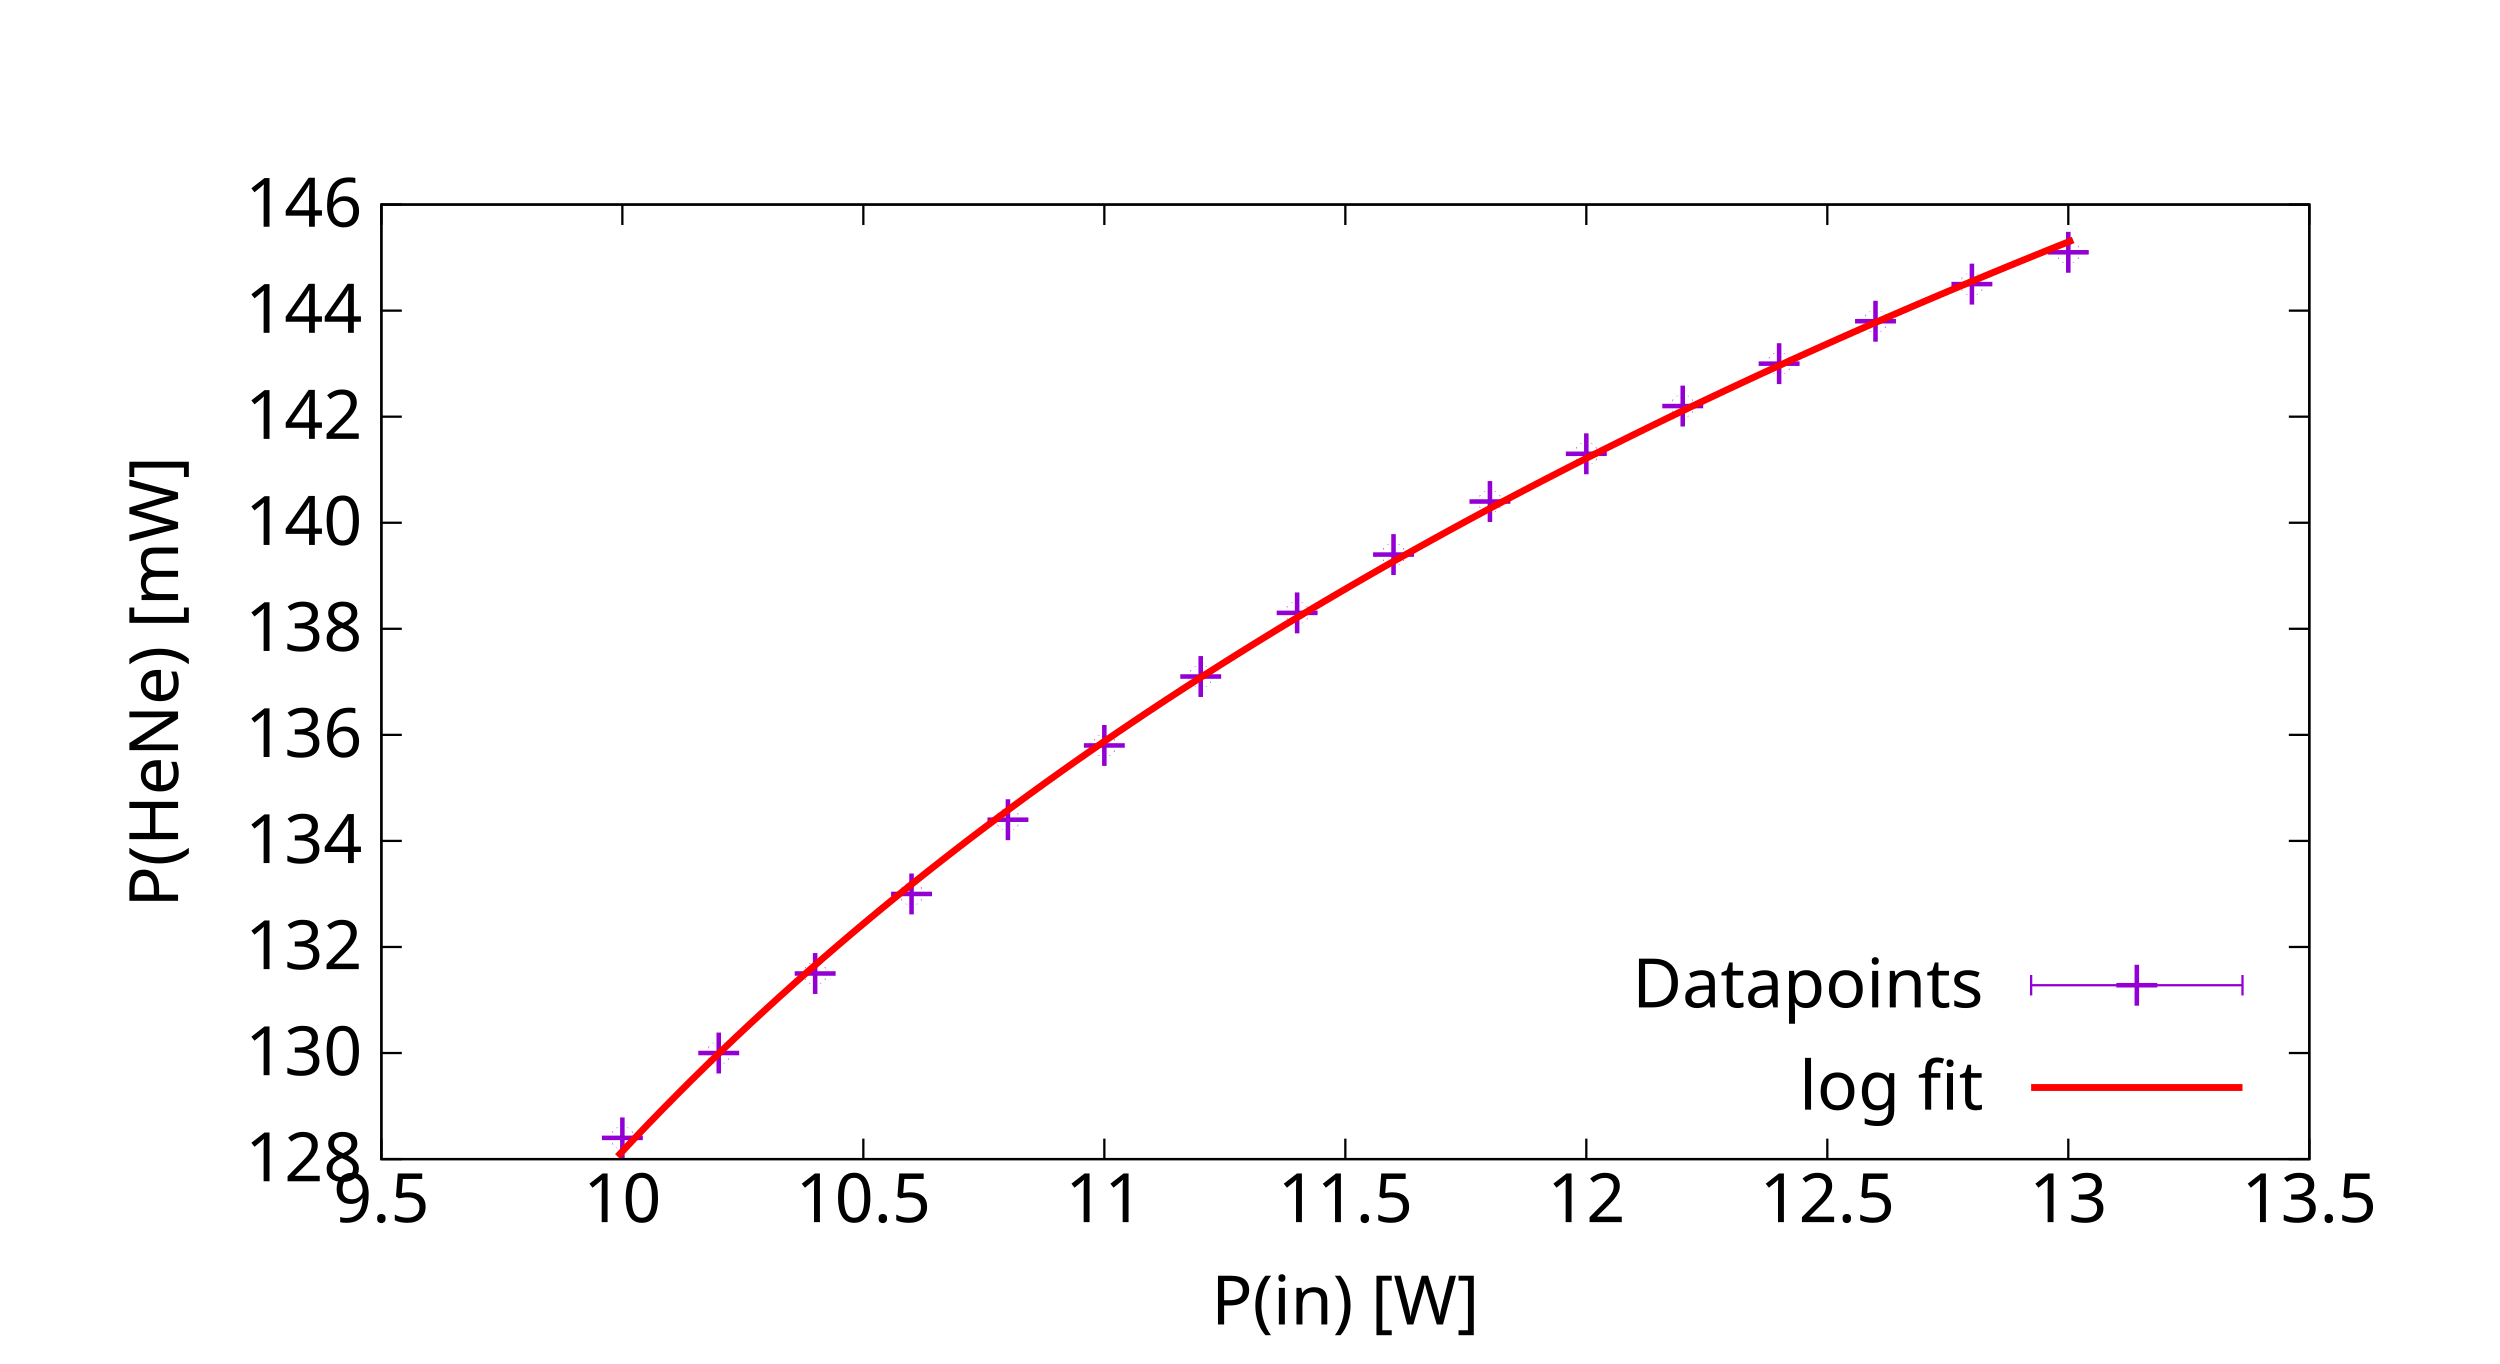
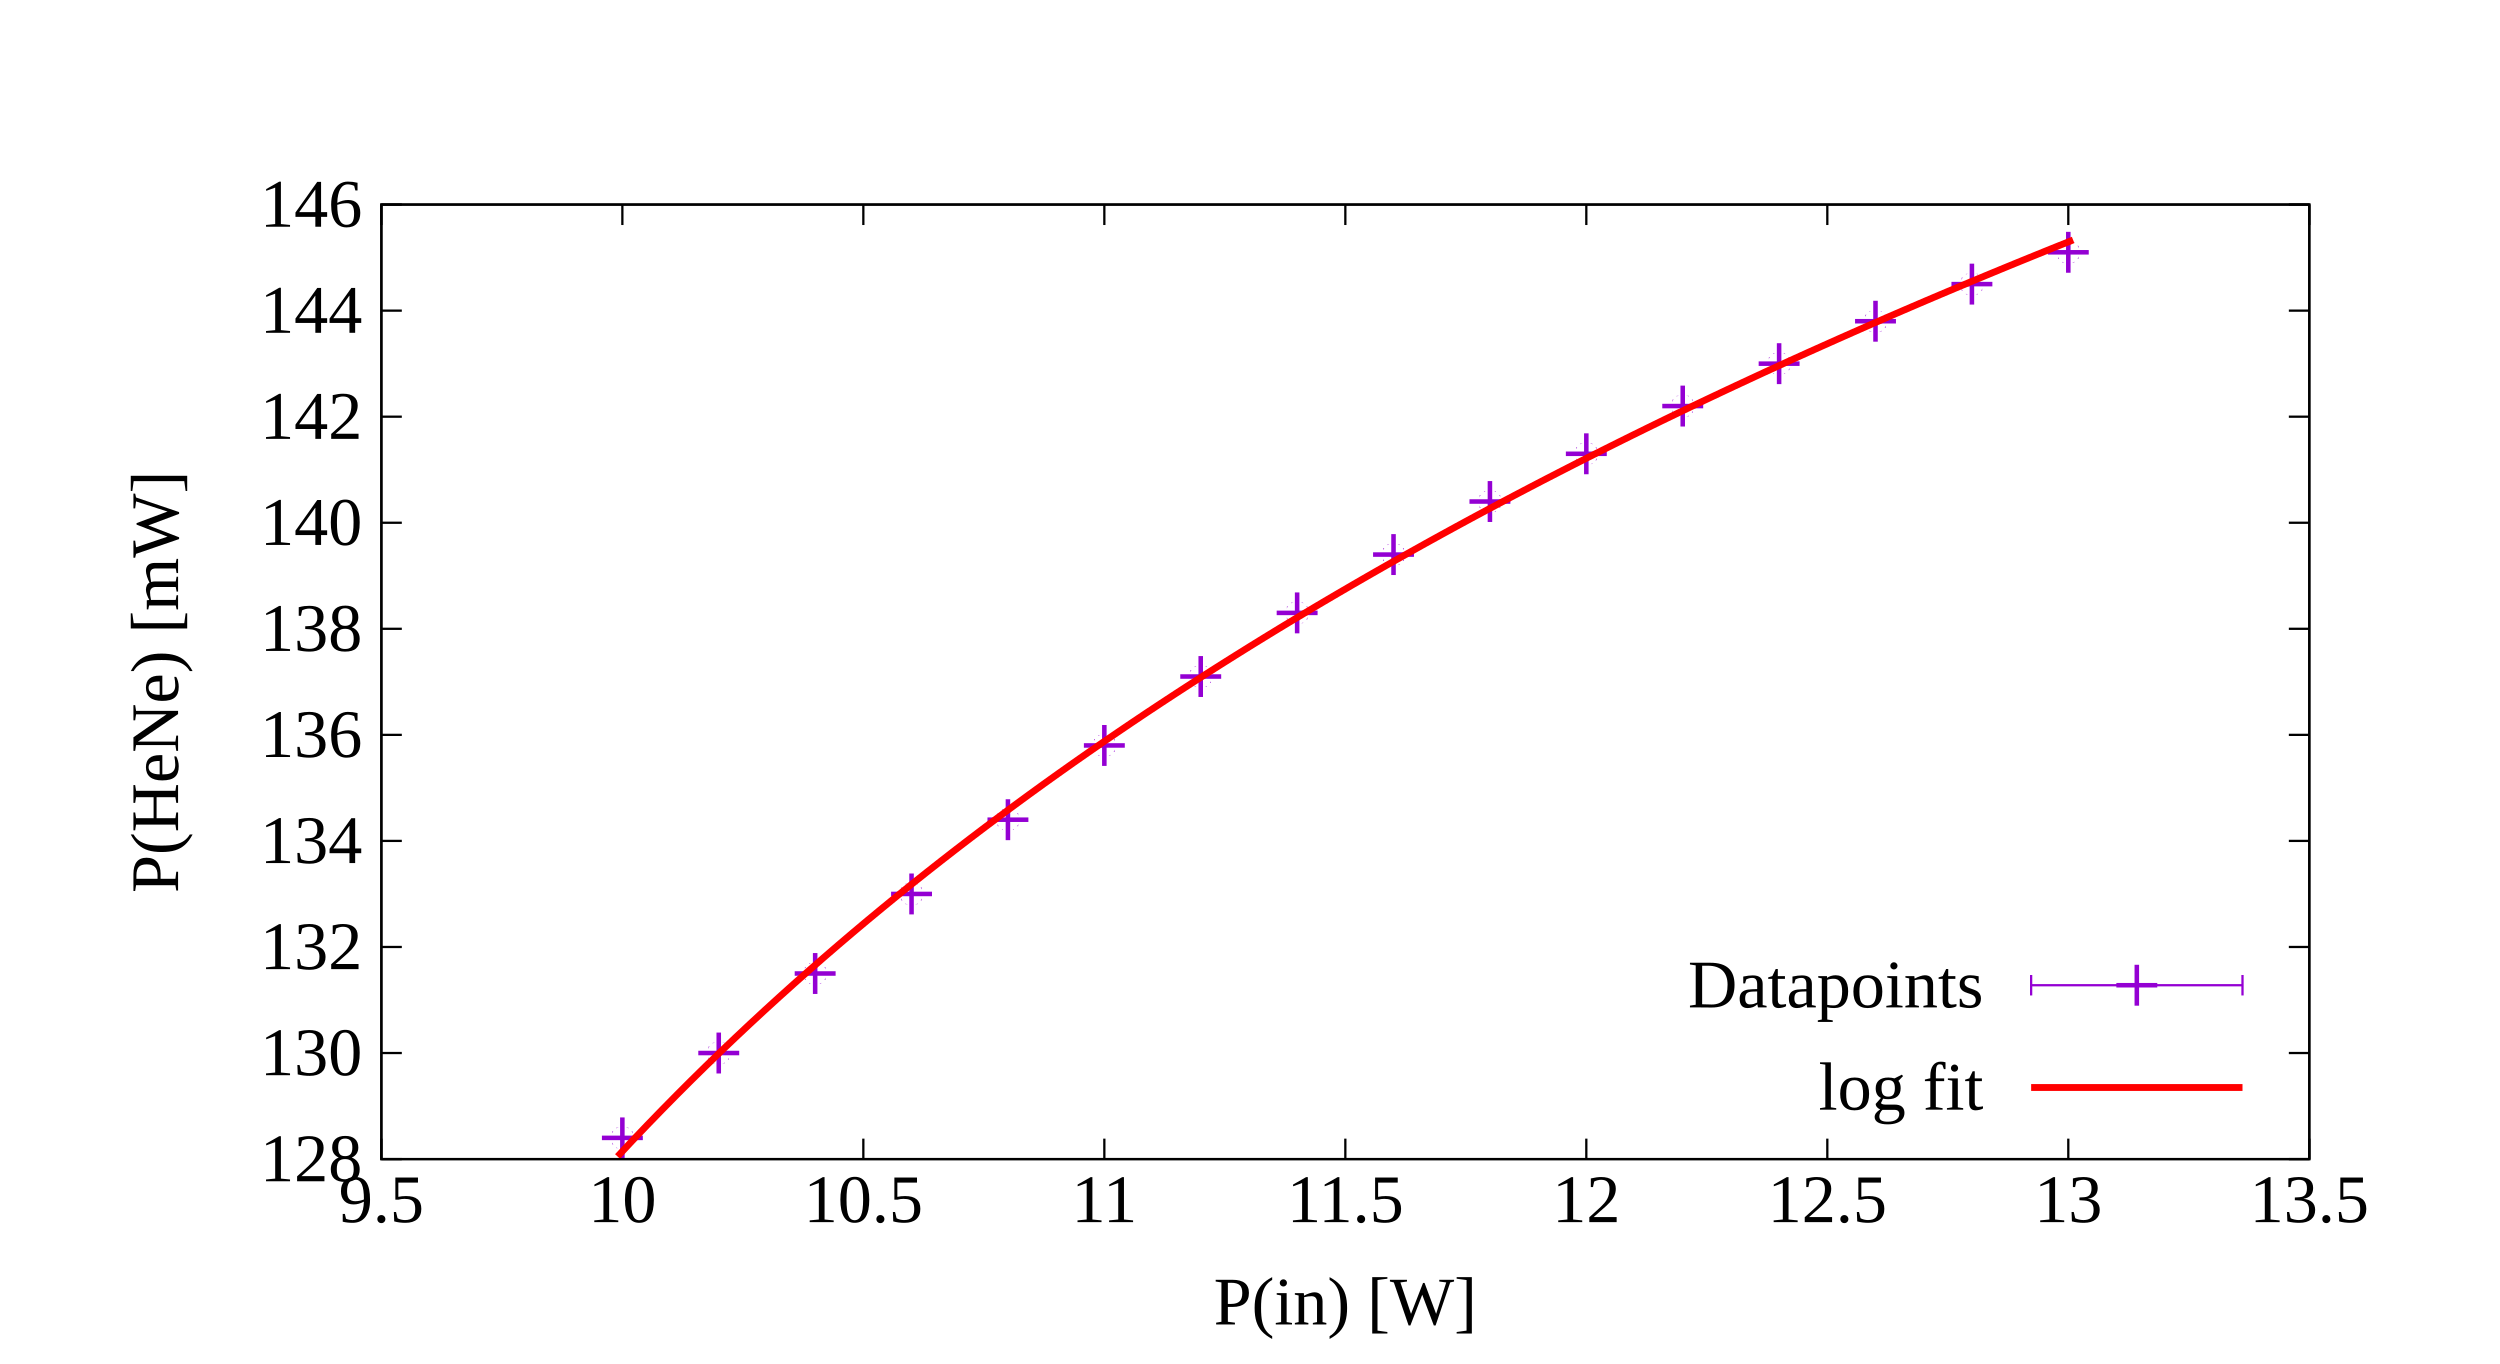
<svg xmlns="http://www.w3.org/2000/svg" xmlns:xlink="http://www.w3.org/1999/xlink" width="1100" height="600" viewBox="0 0 1100 600">
  <g id="gnuplot_canvas">
    <rect x="0" y="0" width="1100" height="600" fill="none" />
    <defs>
      <circle id="gpDot" r="0.5" stroke-width="0.5" stroke="currentColor" />
      <path id="gpPt0" stroke-width="0.222" stroke="currentColor" d="M-1,0 h2 M0,-1 v2" />
      <path id="gpPt1" stroke-width="0.222" stroke="currentColor" d="M-1,-1 L1,1 M1,-1 L-1,1" />
      <path id="gpPt2" stroke-width="0.222" stroke="currentColor" d="M-1,0 L1,0 M0,-1 L0,1 M-1,-1 L1,1 M-1,1 L1,-1" />
      <rect id="gpPt3" stroke-width="0.222" stroke="currentColor" x="-1" y="-1" width="2" height="2" />
      <rect id="gpPt4" stroke-width="0.222" stroke="currentColor" fill="currentColor" x="-1" y="-1" width="2" height="2" />
      <circle id="gpPt5" stroke-width="0.222" stroke="currentColor" cx="0" cy="0" r="1" />
      <use xlink:href="#gpPt5" id="gpPt6" fill="currentColor" stroke="none" />
      <path id="gpPt7" stroke-width="0.222" stroke="currentColor" d="M0,-1.33 L-1.33,0.67 L1.33,0.67 z" />
      <use xlink:href="#gpPt7" id="gpPt8" fill="currentColor" stroke="none" />
      <use xlink:href="#gpPt7" id="gpPt9" stroke="currentColor" transform="rotate(180)" />
      <use xlink:href="#gpPt9" id="gpPt10" fill="currentColor" stroke="none" />
      <use xlink:href="#gpPt3" id="gpPt11" stroke="currentColor" transform="rotate(45)" />
      <use xlink:href="#gpPt11" id="gpPt12" fill="currentColor" stroke="none" />
      <path id="gpPt13" stroke-width="0.222" stroke="currentColor" d="M0,1.330 L1.265,0.411 L0.782,-1.067 L-0.782,-1.076 L-1.265,0.411 z" />
      <use xlink:href="#gpPt13" id="gpPt14" fill="currentColor" stroke="none" />
      <filter id="textbox" filterUnits="objectBoundingBox" x="0" y="0" height="1" width="1">
        <feFlood flood-color="white" flood-opacity="1" result="bgnd" />
        <feComposite in="SourceGraphic" in2="bgnd" operator="atop" />
      </filter>
      <filter id="greybox" filterUnits="objectBoundingBox" x="0" y="0" height="1" width="1">
        <feFlood flood-color="lightgrey" flood-opacity="1" result="grey" />
        <feComposite in="SourceGraphic" in2="grey" operator="atop" />
      </filter>
    </defs>
    <g fill="none" color="white" stroke="currentColor" stroke-width="1.00" stroke-linecap="butt" stroke-linejoin="miter">
</g>
    <g fill="none" color="black" stroke="currentColor" stroke-width="1.00" stroke-linecap="butt" stroke-linejoin="miter">
      <path stroke="black" d="M167.80,510.00 L176.80,510.00 M1016.09,510.00 L1007.09,510.00  " />
-       <g transform="translate(159.41,519.75)" stroke="none" fill="black" font-family="Computer Modern" font-size="30.00" text-anchor="end">
-         <text>
-           <tspan font-family="Computer Modern"> 128</tspan>
+       <g transform="translate(159.41,519.75)" stroke="none" fill="black" font-family="Times New Roman" font-size="30.00" text-anchor="end">
+         <text>
+           <tspan font-family="Times New Roman"> 128</tspan>
        </text>
      </g>
    </g>
    <g fill="none" color="black" stroke="currentColor" stroke-width="1.00" stroke-linecap="butt" stroke-linejoin="miter">
      <path stroke="black" d="M167.80,463.33 L176.80,463.33 M1016.09,463.33 L1007.09,463.33  " />
-       <g transform="translate(159.41,473.08)" stroke="none" fill="black" font-family="Computer Modern" font-size="30.00" text-anchor="end">
-         <text>
-           <tspan font-family="Computer Modern"> 130</tspan>
+       <g transform="translate(159.41,473.08)" stroke="none" fill="black" font-family="Times New Roman" font-size="30.00" text-anchor="end">
+         <text>
+           <tspan font-family="Times New Roman"> 130</tspan>
        </text>
      </g>
    </g>
    <g fill="none" color="black" stroke="currentColor" stroke-width="1.00" stroke-linecap="butt" stroke-linejoin="miter">
      <path stroke="black" d="M167.80,416.67 L176.80,416.67 M1016.09,416.67 L1007.09,416.67  " />
-       <g transform="translate(159.41,426.42)" stroke="none" fill="black" font-family="Computer Modern" font-size="30.00" text-anchor="end">
-         <text>
-           <tspan font-family="Computer Modern"> 132</tspan>
+       <g transform="translate(159.41,426.42)" stroke="none" fill="black" font-family="Times New Roman" font-size="30.00" text-anchor="end">
+         <text>
+           <tspan font-family="Times New Roman"> 132</tspan>
        </text>
      </g>
    </g>
    <g fill="none" color="black" stroke="currentColor" stroke-width="1.00" stroke-linecap="butt" stroke-linejoin="miter">
      <path stroke="black" d="M167.80,370.00 L176.80,370.00 M1016.09,370.00 L1007.09,370.00  " />
-       <g transform="translate(159.41,379.75)" stroke="none" fill="black" font-family="Computer Modern" font-size="30.00" text-anchor="end">
-         <text>
-           <tspan font-family="Computer Modern"> 134</tspan>
+       <g transform="translate(159.41,379.75)" stroke="none" fill="black" font-family="Times New Roman" font-size="30.00" text-anchor="end">
+         <text>
+           <tspan font-family="Times New Roman"> 134</tspan>
        </text>
      </g>
    </g>
    <g fill="none" color="black" stroke="currentColor" stroke-width="1.00" stroke-linecap="butt" stroke-linejoin="miter">
      <path stroke="black" d="M167.80,323.34 L176.80,323.34 M1016.09,323.34 L1007.09,323.34  " />
-       <g transform="translate(159.41,333.09)" stroke="none" fill="black" font-family="Computer Modern" font-size="30.00" text-anchor="end">
-         <text>
-           <tspan font-family="Computer Modern"> 136</tspan>
+       <g transform="translate(159.41,333.09)" stroke="none" fill="black" font-family="Times New Roman" font-size="30.00" text-anchor="end">
+         <text>
+           <tspan font-family="Times New Roman"> 136</tspan>
        </text>
      </g>
    </g>
    <g fill="none" color="black" stroke="currentColor" stroke-width="1.00" stroke-linecap="butt" stroke-linejoin="miter">
      <path stroke="black" d="M167.80,276.67 L176.80,276.67 M1016.09,276.67 L1007.09,276.67  " />
-       <g transform="translate(159.41,286.42)" stroke="none" fill="black" font-family="Computer Modern" font-size="30.00" text-anchor="end">
-         <text>
-           <tspan font-family="Computer Modern"> 138</tspan>
+       <g transform="translate(159.41,286.42)" stroke="none" fill="black" font-family="Times New Roman" font-size="30.00" text-anchor="end">
+         <text>
+           <tspan font-family="Times New Roman"> 138</tspan>
        </text>
      </g>
    </g>
    <g fill="none" color="black" stroke="currentColor" stroke-width="1.00" stroke-linecap="butt" stroke-linejoin="miter">
      <path stroke="black" d="M167.80,230.01 L176.80,230.01 M1016.09,230.01 L1007.09,230.01  " />
-       <g transform="translate(159.41,239.76)" stroke="none" fill="black" font-family="Computer Modern" font-size="30.00" text-anchor="end">
-         <text>
-           <tspan font-family="Computer Modern"> 140</tspan>
+       <g transform="translate(159.41,239.76)" stroke="none" fill="black" font-family="Times New Roman" font-size="30.00" text-anchor="end">
+         <text>
+           <tspan font-family="Times New Roman"> 140</tspan>
        </text>
      </g>
    </g>
    <g fill="none" color="black" stroke="currentColor" stroke-width="1.00" stroke-linecap="butt" stroke-linejoin="miter">
      <path stroke="black" d="M167.80,183.34 L176.80,183.34 M1016.09,183.34 L1007.09,183.34  " />
-       <g transform="translate(159.41,193.09)" stroke="none" fill="black" font-family="Computer Modern" font-size="30.00" text-anchor="end">
-         <text>
-           <tspan font-family="Computer Modern"> 142</tspan>
+       <g transform="translate(159.41,193.09)" stroke="none" fill="black" font-family="Times New Roman" font-size="30.00" text-anchor="end">
+         <text>
+           <tspan font-family="Times New Roman"> 142</tspan>
        </text>
      </g>
    </g>
    <g fill="none" color="black" stroke="currentColor" stroke-width="1.00" stroke-linecap="butt" stroke-linejoin="miter">
      <path stroke="black" d="M167.80,136.68 L176.80,136.68 M1016.09,136.68 L1007.09,136.68  " />
-       <g transform="translate(159.41,146.43)" stroke="none" fill="black" font-family="Computer Modern" font-size="30.00" text-anchor="end">
-         <text>
-           <tspan font-family="Computer Modern"> 144</tspan>
+       <g transform="translate(159.41,146.43)" stroke="none" fill="black" font-family="Times New Roman" font-size="30.00" text-anchor="end">
+         <text>
+           <tspan font-family="Times New Roman"> 144</tspan>
        </text>
      </g>
    </g>
    <g fill="none" color="black" stroke="currentColor" stroke-width="1.00" stroke-linecap="butt" stroke-linejoin="miter">
      <path stroke="black" d="M167.80,90.01 L176.80,90.01 M1016.09,90.01 L1007.09,90.01  " />
-       <g transform="translate(159.41,99.76)" stroke="none" fill="black" font-family="Computer Modern" font-size="30.00" text-anchor="end">
-         <text>
-           <tspan font-family="Computer Modern"> 146</tspan>
+       <g transform="translate(159.41,99.76)" stroke="none" fill="black" font-family="Times New Roman" font-size="30.00" text-anchor="end">
+         <text>
+           <tspan font-family="Times New Roman"> 146</tspan>
        </text>
      </g>
    </g>
    <g fill="none" color="black" stroke="currentColor" stroke-width="1.00" stroke-linecap="butt" stroke-linejoin="miter">
      <path stroke="black" d="M167.80,510.00 L167.80,501.00 M167.80,90.01 L167.80,99.01  " />
-       <g transform="translate(167.80,537.75)" stroke="none" fill="black" font-family="Computer Modern" font-size="30.00" text-anchor="middle">
-         <text>
-           <tspan font-family="Computer Modern"> 9.5</tspan>
+       <g transform="translate(167.80,537.75)" stroke="none" fill="black" font-family="Times New Roman" font-size="30.00" text-anchor="middle">
+         <text>
+           <tspan font-family="Times New Roman"> 9.5</tspan>
        </text>
      </g>
    </g>
    <g fill="none" color="black" stroke="currentColor" stroke-width="1.00" stroke-linecap="butt" stroke-linejoin="miter">
      <path stroke="black" d="M273.84,510.00 L273.84,501.00 M273.84,90.01 L273.84,99.01  " />
-       <g transform="translate(273.84,537.75)" stroke="none" fill="black" font-family="Computer Modern" font-size="30.00" text-anchor="middle">
-         <text>
-           <tspan font-family="Computer Modern"> 10</tspan>
+       <g transform="translate(273.84,537.75)" stroke="none" fill="black" font-family="Times New Roman" font-size="30.00" text-anchor="middle">
+         <text>
+           <tspan font-family="Times New Roman"> 10</tspan>
        </text>
      </g>
    </g>
    <g fill="none" color="black" stroke="currentColor" stroke-width="1.00" stroke-linecap="butt" stroke-linejoin="miter">
      <path stroke="black" d="M379.87,510.00 L379.87,501.00 M379.87,90.01 L379.87,99.01  " />
-       <g transform="translate(379.87,537.75)" stroke="none" fill="black" font-family="Computer Modern" font-size="30.00" text-anchor="middle">
-         <text>
-           <tspan font-family="Computer Modern"> 10.5</tspan>
+       <g transform="translate(379.87,537.75)" stroke="none" fill="black" font-family="Times New Roman" font-size="30.00" text-anchor="middle">
+         <text>
+           <tspan font-family="Times New Roman"> 10.5</tspan>
        </text>
      </g>
    </g>
    <g fill="none" color="black" stroke="currentColor" stroke-width="1.00" stroke-linecap="butt" stroke-linejoin="miter">
      <path stroke="black" d="M485.91,510.00 L485.91,501.00 M485.91,90.01 L485.91,99.01  " />
-       <g transform="translate(485.91,537.75)" stroke="none" fill="black" font-family="Computer Modern" font-size="30.00" text-anchor="middle">
-         <text>
-           <tspan font-family="Computer Modern"> 11</tspan>
+       <g transform="translate(485.91,537.75)" stroke="none" fill="black" font-family="Times New Roman" font-size="30.00" text-anchor="middle">
+         <text>
+           <tspan font-family="Times New Roman"> 11</tspan>
        </text>
      </g>
    </g>
    <g fill="none" color="black" stroke="currentColor" stroke-width="1.00" stroke-linecap="butt" stroke-linejoin="miter">
      <path stroke="black" d="M591.95,510.00 L591.95,501.00 M591.95,90.01 L591.95,99.01  " />
-       <g transform="translate(591.95,537.75)" stroke="none" fill="black" font-family="Computer Modern" font-size="30.00" text-anchor="middle">
-         <text>
-           <tspan font-family="Computer Modern"> 11.5</tspan>
+       <g transform="translate(591.95,537.75)" stroke="none" fill="black" font-family="Times New Roman" font-size="30.00" text-anchor="middle">
+         <text>
+           <tspan font-family="Times New Roman"> 11.5</tspan>
        </text>
      </g>
    </g>
    <g fill="none" color="black" stroke="currentColor" stroke-width="1.00" stroke-linecap="butt" stroke-linejoin="miter">
      <path stroke="black" d="M697.98,510.00 L697.98,501.00 M697.98,90.01 L697.98,99.01  " />
-       <g transform="translate(697.98,537.75)" stroke="none" fill="black" font-family="Computer Modern" font-size="30.00" text-anchor="middle">
-         <text>
-           <tspan font-family="Computer Modern"> 12</tspan>
+       <g transform="translate(697.98,537.75)" stroke="none" fill="black" font-family="Times New Roman" font-size="30.00" text-anchor="middle">
+         <text>
+           <tspan font-family="Times New Roman"> 12</tspan>
        </text>
      </g>
    </g>
    <g fill="none" color="black" stroke="currentColor" stroke-width="1.00" stroke-linecap="butt" stroke-linejoin="miter">
      <path stroke="black" d="M804.02,510.00 L804.02,501.00 M804.02,90.01 L804.02,99.01  " />
-       <g transform="translate(804.02,537.75)" stroke="none" fill="black" font-family="Computer Modern" font-size="30.00" text-anchor="middle">
-         <text>
-           <tspan font-family="Computer Modern"> 12.5</tspan>
+       <g transform="translate(804.02,537.75)" stroke="none" fill="black" font-family="Times New Roman" font-size="30.00" text-anchor="middle">
+         <text>
+           <tspan font-family="Times New Roman"> 12.5</tspan>
        </text>
      </g>
    </g>
    <g fill="none" color="black" stroke="currentColor" stroke-width="1.00" stroke-linecap="butt" stroke-linejoin="miter">
      <path stroke="black" d="M910.05,510.00 L910.05,501.00 M910.05,90.01 L910.05,99.01  " />
-       <g transform="translate(910.05,537.75)" stroke="none" fill="black" font-family="Computer Modern" font-size="30.00" text-anchor="middle">
-         <text>
-           <tspan font-family="Computer Modern"> 13</tspan>
+       <g transform="translate(910.05,537.75)" stroke="none" fill="black" font-family="Times New Roman" font-size="30.00" text-anchor="middle">
+         <text>
+           <tspan font-family="Times New Roman"> 13</tspan>
        </text>
      </g>
    </g>
    <g fill="none" color="black" stroke="currentColor" stroke-width="1.00" stroke-linecap="butt" stroke-linejoin="miter">
      <path stroke="black" d="M1016.09,510.00 L1016.09,501.00 M1016.09,90.01 L1016.09,99.01  " />
-       <g transform="translate(1016.09,537.75)" stroke="none" fill="black" font-family="Computer Modern" font-size="30.00" text-anchor="middle">
-         <text>
-           <tspan font-family="Computer Modern"> 13.5</tspan>
+       <g transform="translate(1016.09,537.75)" stroke="none" fill="black" font-family="Times New Roman" font-size="30.00" text-anchor="middle">
+         <text>
+           <tspan font-family="Times New Roman"> 13.5</tspan>
        </text>
      </g>
    </g>
    <g fill="none" color="black" stroke="currentColor" stroke-width="1.00" stroke-linecap="butt" stroke-linejoin="miter">
</g>
    <g fill="none" color="black" stroke="currentColor" stroke-width="1.00" stroke-linecap="butt" stroke-linejoin="miter">
      <path stroke="black" d="M167.80,90.01 L167.80,510.00 L1016.09,510.00 L1016.09,90.01 L167.80,90.01 Z  " />
    </g>
    <g fill="none" color="black" stroke="currentColor" stroke-width="1.00" stroke-linecap="butt" stroke-linejoin="miter">
</g>
    <g id="gnuplot_plot_1">
      <g fill="none" color="black" stroke="currentColor" stroke-width="1.00" stroke-linecap="butt" stroke-linejoin="miter">
-         <g transform="translate(872.70,443.25)" stroke="none" fill="black" font-family="Computer Modern" font-size="30.00" text-anchor="end">
+         <g transform="translate(872.70,443.25)" stroke="none" fill="black" font-family="Times New Roman" font-size="30.00" text-anchor="end">
          <text>
-             <tspan font-family="Computer Modern">Datapoints</tspan>
+             <tspan font-family="Times New Roman">Datapoints</tspan>
          </text>
        </g>
      </g>
      <g fill="none" color="black" stroke="currentColor" stroke-width="1.00" stroke-linecap="butt" stroke-linejoin="miter">
        <path stroke="rgb(148,   0, 211)" d="M893.70,433.50 L986.70,433.50 M893.70,429.00 L893.70,438.00 M986.70,429.00 L986.70,438.00 M910.05,113.34 L910.05,108.68   M905.55,113.34 L914.55,113.34 M905.55,108.68 L914.55,108.68 M867.64,127.34 L867.64,122.68 M863.14,127.34 L872.14,127.34   M863.14,122.68 L872.14,122.68 M825.22,143.68 L825.22,139.01 M820.72,143.68 L829.72,143.68 M820.72,139.01 L829.72,139.01   M782.81,162.34 L782.81,157.68 M778.31,162.34 L787.31,162.34 M778.31,157.68 L787.31,157.68 M740.40,181.01 L740.40,176.34   M735.90,181.01 L744.90,181.01 M735.90,176.34 L744.90,176.34 M697.98,202.01 L697.98,197.34 M693.48,202.01 L702.48,202.01   M693.48,197.34 L702.48,197.34 M655.57,223.01 L655.57,218.34 M651.07,223.01 L660.07,223.01 M651.07,218.34 L660.07,218.34   M613.15,246.34 L613.15,241.67 M608.65,246.34 L617.65,246.34 M608.65,241.67 L617.65,241.67 M570.74,272.01 L570.74,267.34   M566.24,272.01 L575.24,272.01 M566.24,267.34 L575.24,267.34 M528.32,300.00 L528.32,295.34 M523.82,300.00 L532.82,300.00   M523.82,295.34 L532.82,295.34 M485.91,330.34 L485.91,325.67 M481.41,330.34 L490.41,330.34 M481.41,325.67 L490.41,325.67   M443.49,363.00 L443.49,358.34 M438.99,363.00 L447.99,363.00 M438.99,358.34 L447.99,358.34 M401.08,395.67 L401.08,391.00   M396.58,395.67 L405.58,395.67 M396.58,391.00 L405.58,391.00 M358.67,430.67 L358.67,426.00 M354.17,430.67 L363.17,430.67   M354.17,426.00 L363.17,426.00 M316.25,465.67 L316.25,461.00 M311.75,465.67 L320.75,465.67 M311.75,461.00 L320.75,461.00   M273.84,503.00 L273.84,498.33 M269.34,503.00 L278.34,503.00 M269.34,498.33 L278.34,498.33 M907.93,111.01 L912.17,111.01   M907.93,115.51 L907.93,106.51 M912.17,115.51 L912.17,106.51 M865.52,125.01 L869.76,125.01 M865.52,129.51 L865.52,120.51   M869.76,129.51 L869.76,120.51 M823.10,141.34 L827.35,141.34 M823.10,145.84 L823.10,136.84 M827.35,145.84 L827.35,136.84   M780.69,160.01 L784.93,160.01 M780.69,164.51 L780.69,155.51 M784.93,164.51 L784.93,155.51 M738.28,178.67 L742.52,178.67   M738.28,183.17 L738.28,174.17 M742.52,183.17 L742.52,174.17 M695.86,199.67 L700.10,199.67 M695.86,204.17 L695.86,195.17   M700.10,204.17 L700.10,195.17 M653.45,220.67 L657.69,220.67 M653.45,225.17 L653.45,216.17 M657.69,225.17 L657.69,216.17   M611.03,244.01 L615.27,244.01 M611.03,248.51 L611.03,239.51 M615.27,248.51 L615.27,239.51 M568.62,269.67 L572.86,269.67   M568.62,274.17 L568.62,265.17 M572.86,274.17 L572.86,265.17 M526.20,297.67 L530.44,297.67 M526.20,302.17 L526.20,293.17   M530.44,302.17 L530.44,293.17 M483.79,328.00 L488.03,328.00 M483.79,332.50 L483.79,323.50 M488.03,332.50 L488.03,323.50   M441.37,360.67 L445.61,360.67 M441.37,365.17 L441.37,356.17 M445.61,365.17 L445.61,356.17 M398.96,393.34 L403.20,393.34   M398.96,397.84 L398.96,388.84 M403.20,397.84 L403.20,388.84 M356.54,428.34 L360.79,428.34 M356.54,432.84 L356.54,423.84   M360.79,432.84 L360.79,423.84 M314.13,463.33 L318.37,463.33 M314.13,467.83 L314.13,458.83 M318.37,467.83 L318.37,458.83   M271.72,500.67 L275.96,500.67 M271.72,505.17 L271.72,496.17 M275.96,505.17 L275.96,496.17  " />
      </g>
      <g fill="none" color="black" stroke="currentColor" stroke-width="1.00" stroke-linecap="butt" stroke-linejoin="miter">
        <use xlink:href="#gpPt6" transform="translate(910.05,111.01) scale(4.50)" color="white" />
      </g>
      <g fill="none" color="black" stroke="currentColor" stroke-width="1.00" stroke-linecap="butt" stroke-linejoin="miter">
        <use xlink:href="#gpPt0" transform="translate(910.05,111.01) scale(9.00)" color="rgb(148,   0, 211)" />
        <use xlink:href="#gpPt6" transform="translate(867.64,125.01) scale(4.50)" color="white" />
      </g>
      <g fill="none" color="black" stroke="currentColor" stroke-width="1.00" stroke-linecap="butt" stroke-linejoin="miter">
        <use xlink:href="#gpPt0" transform="translate(867.64,125.01) scale(9.00)" color="rgb(148,   0, 211)" />
        <use xlink:href="#gpPt6" transform="translate(825.22,141.34) scale(4.50)" color="white" />
      </g>
      <g fill="none" color="black" stroke="currentColor" stroke-width="1.00" stroke-linecap="butt" stroke-linejoin="miter">
        <use xlink:href="#gpPt0" transform="translate(825.22,141.34) scale(9.00)" color="rgb(148,   0, 211)" />
        <use xlink:href="#gpPt6" transform="translate(782.81,160.01) scale(4.50)" color="white" />
      </g>
      <g fill="none" color="black" stroke="currentColor" stroke-width="1.00" stroke-linecap="butt" stroke-linejoin="miter">
        <use xlink:href="#gpPt0" transform="translate(782.81,160.01) scale(9.00)" color="rgb(148,   0, 211)" />
        <use xlink:href="#gpPt6" transform="translate(740.40,178.67) scale(4.50)" color="white" />
      </g>
      <g fill="none" color="black" stroke="currentColor" stroke-width="1.00" stroke-linecap="butt" stroke-linejoin="miter">
        <use xlink:href="#gpPt0" transform="translate(740.40,178.67) scale(9.00)" color="rgb(148,   0, 211)" />
        <use xlink:href="#gpPt6" transform="translate(697.98,199.67) scale(4.50)" color="white" />
      </g>
      <g fill="none" color="black" stroke="currentColor" stroke-width="1.00" stroke-linecap="butt" stroke-linejoin="miter">
        <use xlink:href="#gpPt0" transform="translate(697.98,199.67) scale(9.00)" color="rgb(148,   0, 211)" />
        <use xlink:href="#gpPt6" transform="translate(655.57,220.67) scale(4.50)" color="white" />
      </g>
      <g fill="none" color="black" stroke="currentColor" stroke-width="1.00" stroke-linecap="butt" stroke-linejoin="miter">
        <use xlink:href="#gpPt0" transform="translate(655.57,220.67) scale(9.00)" color="rgb(148,   0, 211)" />
        <use xlink:href="#gpPt6" transform="translate(613.15,244.01) scale(4.50)" color="white" />
      </g>
      <g fill="none" color="black" stroke="currentColor" stroke-width="1.00" stroke-linecap="butt" stroke-linejoin="miter">
        <use xlink:href="#gpPt0" transform="translate(613.15,244.01) scale(9.00)" color="rgb(148,   0, 211)" />
        <use xlink:href="#gpPt6" transform="translate(570.74,269.67) scale(4.50)" color="white" />
      </g>
      <g fill="none" color="black" stroke="currentColor" stroke-width="1.00" stroke-linecap="butt" stroke-linejoin="miter">
        <use xlink:href="#gpPt0" transform="translate(570.74,269.67) scale(9.00)" color="rgb(148,   0, 211)" />
        <use xlink:href="#gpPt6" transform="translate(528.32,297.67) scale(4.50)" color="white" />
      </g>
      <g fill="none" color="black" stroke="currentColor" stroke-width="1.00" stroke-linecap="butt" stroke-linejoin="miter">
        <use xlink:href="#gpPt0" transform="translate(528.32,297.67) scale(9.00)" color="rgb(148,   0, 211)" />
        <use xlink:href="#gpPt6" transform="translate(485.91,328.00) scale(4.50)" color="white" />
      </g>
      <g fill="none" color="black" stroke="currentColor" stroke-width="1.00" stroke-linecap="butt" stroke-linejoin="miter">
        <use xlink:href="#gpPt0" transform="translate(485.91,328.00) scale(9.00)" color="rgb(148,   0, 211)" />
        <use xlink:href="#gpPt6" transform="translate(443.49,360.67) scale(4.50)" color="white" />
      </g>
      <g fill="none" color="black" stroke="currentColor" stroke-width="1.00" stroke-linecap="butt" stroke-linejoin="miter">
        <use xlink:href="#gpPt0" transform="translate(443.49,360.67) scale(9.00)" color="rgb(148,   0, 211)" />
        <use xlink:href="#gpPt6" transform="translate(401.08,393.34) scale(4.50)" color="white" />
      </g>
      <g fill="none" color="black" stroke="currentColor" stroke-width="1.00" stroke-linecap="butt" stroke-linejoin="miter">
        <use xlink:href="#gpPt0" transform="translate(401.08,393.34) scale(9.00)" color="rgb(148,   0, 211)" />
        <use xlink:href="#gpPt6" transform="translate(358.67,428.34) scale(4.50)" color="white" />
      </g>
      <g fill="none" color="black" stroke="currentColor" stroke-width="1.00" stroke-linecap="butt" stroke-linejoin="miter">
        <use xlink:href="#gpPt0" transform="translate(358.67,428.34) scale(9.00)" color="rgb(148,   0, 211)" />
        <use xlink:href="#gpPt6" transform="translate(316.25,463.33) scale(4.50)" color="white" />
      </g>
      <g fill="none" color="black" stroke="currentColor" stroke-width="1.00" stroke-linecap="butt" stroke-linejoin="miter">
        <use xlink:href="#gpPt0" transform="translate(316.25,463.33) scale(9.00)" color="rgb(148,   0, 211)" />
        <use xlink:href="#gpPt6" transform="translate(273.84,500.67) scale(4.50)" color="white" />
      </g>
      <g fill="none" color="black" stroke="currentColor" stroke-width="1.00" stroke-linecap="butt" stroke-linejoin="miter">
        <use xlink:href="#gpPt0" transform="translate(273.84,500.67) scale(9.00)" color="rgb(148,   0, 211)" />
        <use xlink:href="#gpPt6" transform="translate(940.20,433.50) scale(4.50)" color="white" />
      </g>
      <g fill="none" color="black" stroke="currentColor" stroke-width="1.00" stroke-linecap="butt" stroke-linejoin="miter">
        <use xlink:href="#gpPt0" transform="translate(940.20,433.50) scale(9.00)" color="rgb(148,   0, 211)" />
      </g>
    </g>
    <g id="gnuplot_plot_2">
      <g fill="none" color="white" stroke="rgb(148,   0, 211)" stroke-width="3.00" stroke-linecap="butt" stroke-linejoin="miter">
</g>
      <g fill="none" color="black" stroke="currentColor" stroke-width="3.00" stroke-linecap="butt" stroke-linejoin="miter">
-         <g transform="translate(872.70,488.25)" stroke="none" fill="black" font-family="Computer Modern" font-size="30.00" text-anchor="end">
+         <g transform="translate(872.70,488.25)" stroke="none" fill="black" font-family="Times New Roman" font-size="30.00" text-anchor="end">
          <text>
-             <tspan font-family="Computer Modern">log fit</tspan>
+             <tspan font-family="Times New Roman">log fit</tspan>
          </text>
        </g>
      </g>
      <g fill="none" color="black" stroke="currentColor" stroke-width="3.00" stroke-linecap="butt" stroke-linejoin="miter">
        <path stroke="rgb(255,   0,   0)" d="M893.70,478.50 L986.70,478.50 M271.72,508.86 L278.18,501.95 L284.65,495.16 L291.12,488.49 L297.59,481.92 L304.06,475.45   L310.53,469.09 L317.00,462.82 L323.47,456.65 L329.94,450.57 L336.41,444.58 L342.88,438.68 L349.35,432.86 L355.82,427.12   L362.29,421.46 L368.75,415.89 L375.22,410.38 L381.69,404.95 L388.16,399.59 L394.63,394.30 L401.10,389.08 L407.57,383.93   L414.04,378.84 L420.51,373.81 L426.98,368.84 L433.45,363.94 L439.92,359.09 L446.39,354.30 L452.86,349.56 L459.32,344.88   L465.79,340.26 L472.26,335.68 L478.73,331.16 L485.20,326.68 L491.67,322.26 L498.14,317.88 L504.61,313.54 L511.08,309.26   L517.55,305.02 L524.02,300.82 L530.49,296.66 L536.96,292.55 L543.43,288.48 L549.89,284.45 L556.36,280.46 L562.83,276.50   L569.30,272.59 L575.77,268.71 L582.24,264.87 L588.71,261.07 L595.18,257.30 L601.65,253.56 L608.12,249.86 L614.59,246.19   L621.06,242.56 L627.53,238.95 L634.00,235.38 L640.46,231.84 L646.93,228.33 L653.40,224.85 L659.87,221.40 L666.34,217.98   L672.81,214.59 L679.28,211.22 L685.75,207.89 L692.22,204.58 L698.69,201.29 L705.16,198.04 L711.63,194.81 L718.10,191.60   L724.57,188.42 L731.03,185.26 L737.50,182.13 L743.97,179.02 L750.44,175.94 L756.91,172.88 L763.38,169.84 L769.85,166.83   L776.32,163.83 L782.79,160.86 L789.26,157.91 L795.73,154.98 L802.20,152.08 L808.67,149.19 L815.14,146.32 L821.60,143.47   L828.07,140.65 L834.54,137.84 L841.01,135.05 L847.48,132.28 L853.95,129.53 L860.42,126.80 L866.89,124.09 L873.36,121.39   L879.83,118.71 L886.30,116.05 L892.77,113.41 L899.24,110.78 L905.71,108.17 L912.17,105.58  " />
      </g>
    </g>
    <g fill="none" color="white" stroke="rgb(255,   0,   0)" stroke-width="2.00" stroke-linecap="butt" stroke-linejoin="miter">
</g>
    <g fill="none" color="black" stroke="currentColor" stroke-width="2.00" stroke-linecap="butt" stroke-linejoin="miter">
</g>
    <g fill="none" color="black" stroke="black" stroke-width="1.00" stroke-linecap="butt" stroke-linejoin="miter">
</g>
    <g fill="none" color="black" stroke="currentColor" stroke-width="1.00" stroke-linecap="butt" stroke-linejoin="miter">
      <path stroke="black" d="M167.80,90.01 L167.80,510.00 L1016.09,510.00 L1016.09,90.01 L167.80,90.01 Z  " />
-       <g transform="translate(78.35,300.01) rotate(270.00)" stroke="none" fill="black" font-family="Computer Modern" font-size="30.00" text-anchor="middle">
-         <text>
-           <tspan font-family="Computer Modern">P(HeNe) [mW]</tspan>
-         </text>
-       </g>
-     </g>
-     <g fill="none" color="black" stroke="currentColor" stroke-width="1.00" stroke-linecap="butt" stroke-linejoin="miter">
-       <g transform="translate(591.94,582.75)" stroke="none" fill="black" font-family="Computer Modern" font-size="30.00" text-anchor="middle">
-         <text>
-           <tspan font-family="Computer Modern">P(in) [W]</tspan>
+       <g transform="translate(78.35,300.01) rotate(270.00)" stroke="none" fill="black" font-family="Times New Roman" font-size="30.00" text-anchor="middle">
+         <text>
+           <tspan font-family="Times New Roman">P(HeNe) [mW]</tspan>
+         </text>
+       </g>
+     </g>
+     <g fill="none" color="black" stroke="currentColor" stroke-width="1.00" stroke-linecap="butt" stroke-linejoin="miter">
+       <g transform="translate(591.94,582.75)" stroke="none" fill="black" font-family="Times New Roman" font-size="30.00" text-anchor="middle">
+         <text>
+           <tspan font-family="Times New Roman">P(in) [W]</tspan>
        </text>
      </g>
    </g>
    <g fill="none" color="black" stroke="currentColor" stroke-width="1.00" stroke-linecap="butt" stroke-linejoin="miter">
</g>
    <g fill="none" color="black" stroke="currentColor" stroke-width="1.00" stroke-linecap="butt" stroke-linejoin="miter">
</g>
  </g>
</svg>
